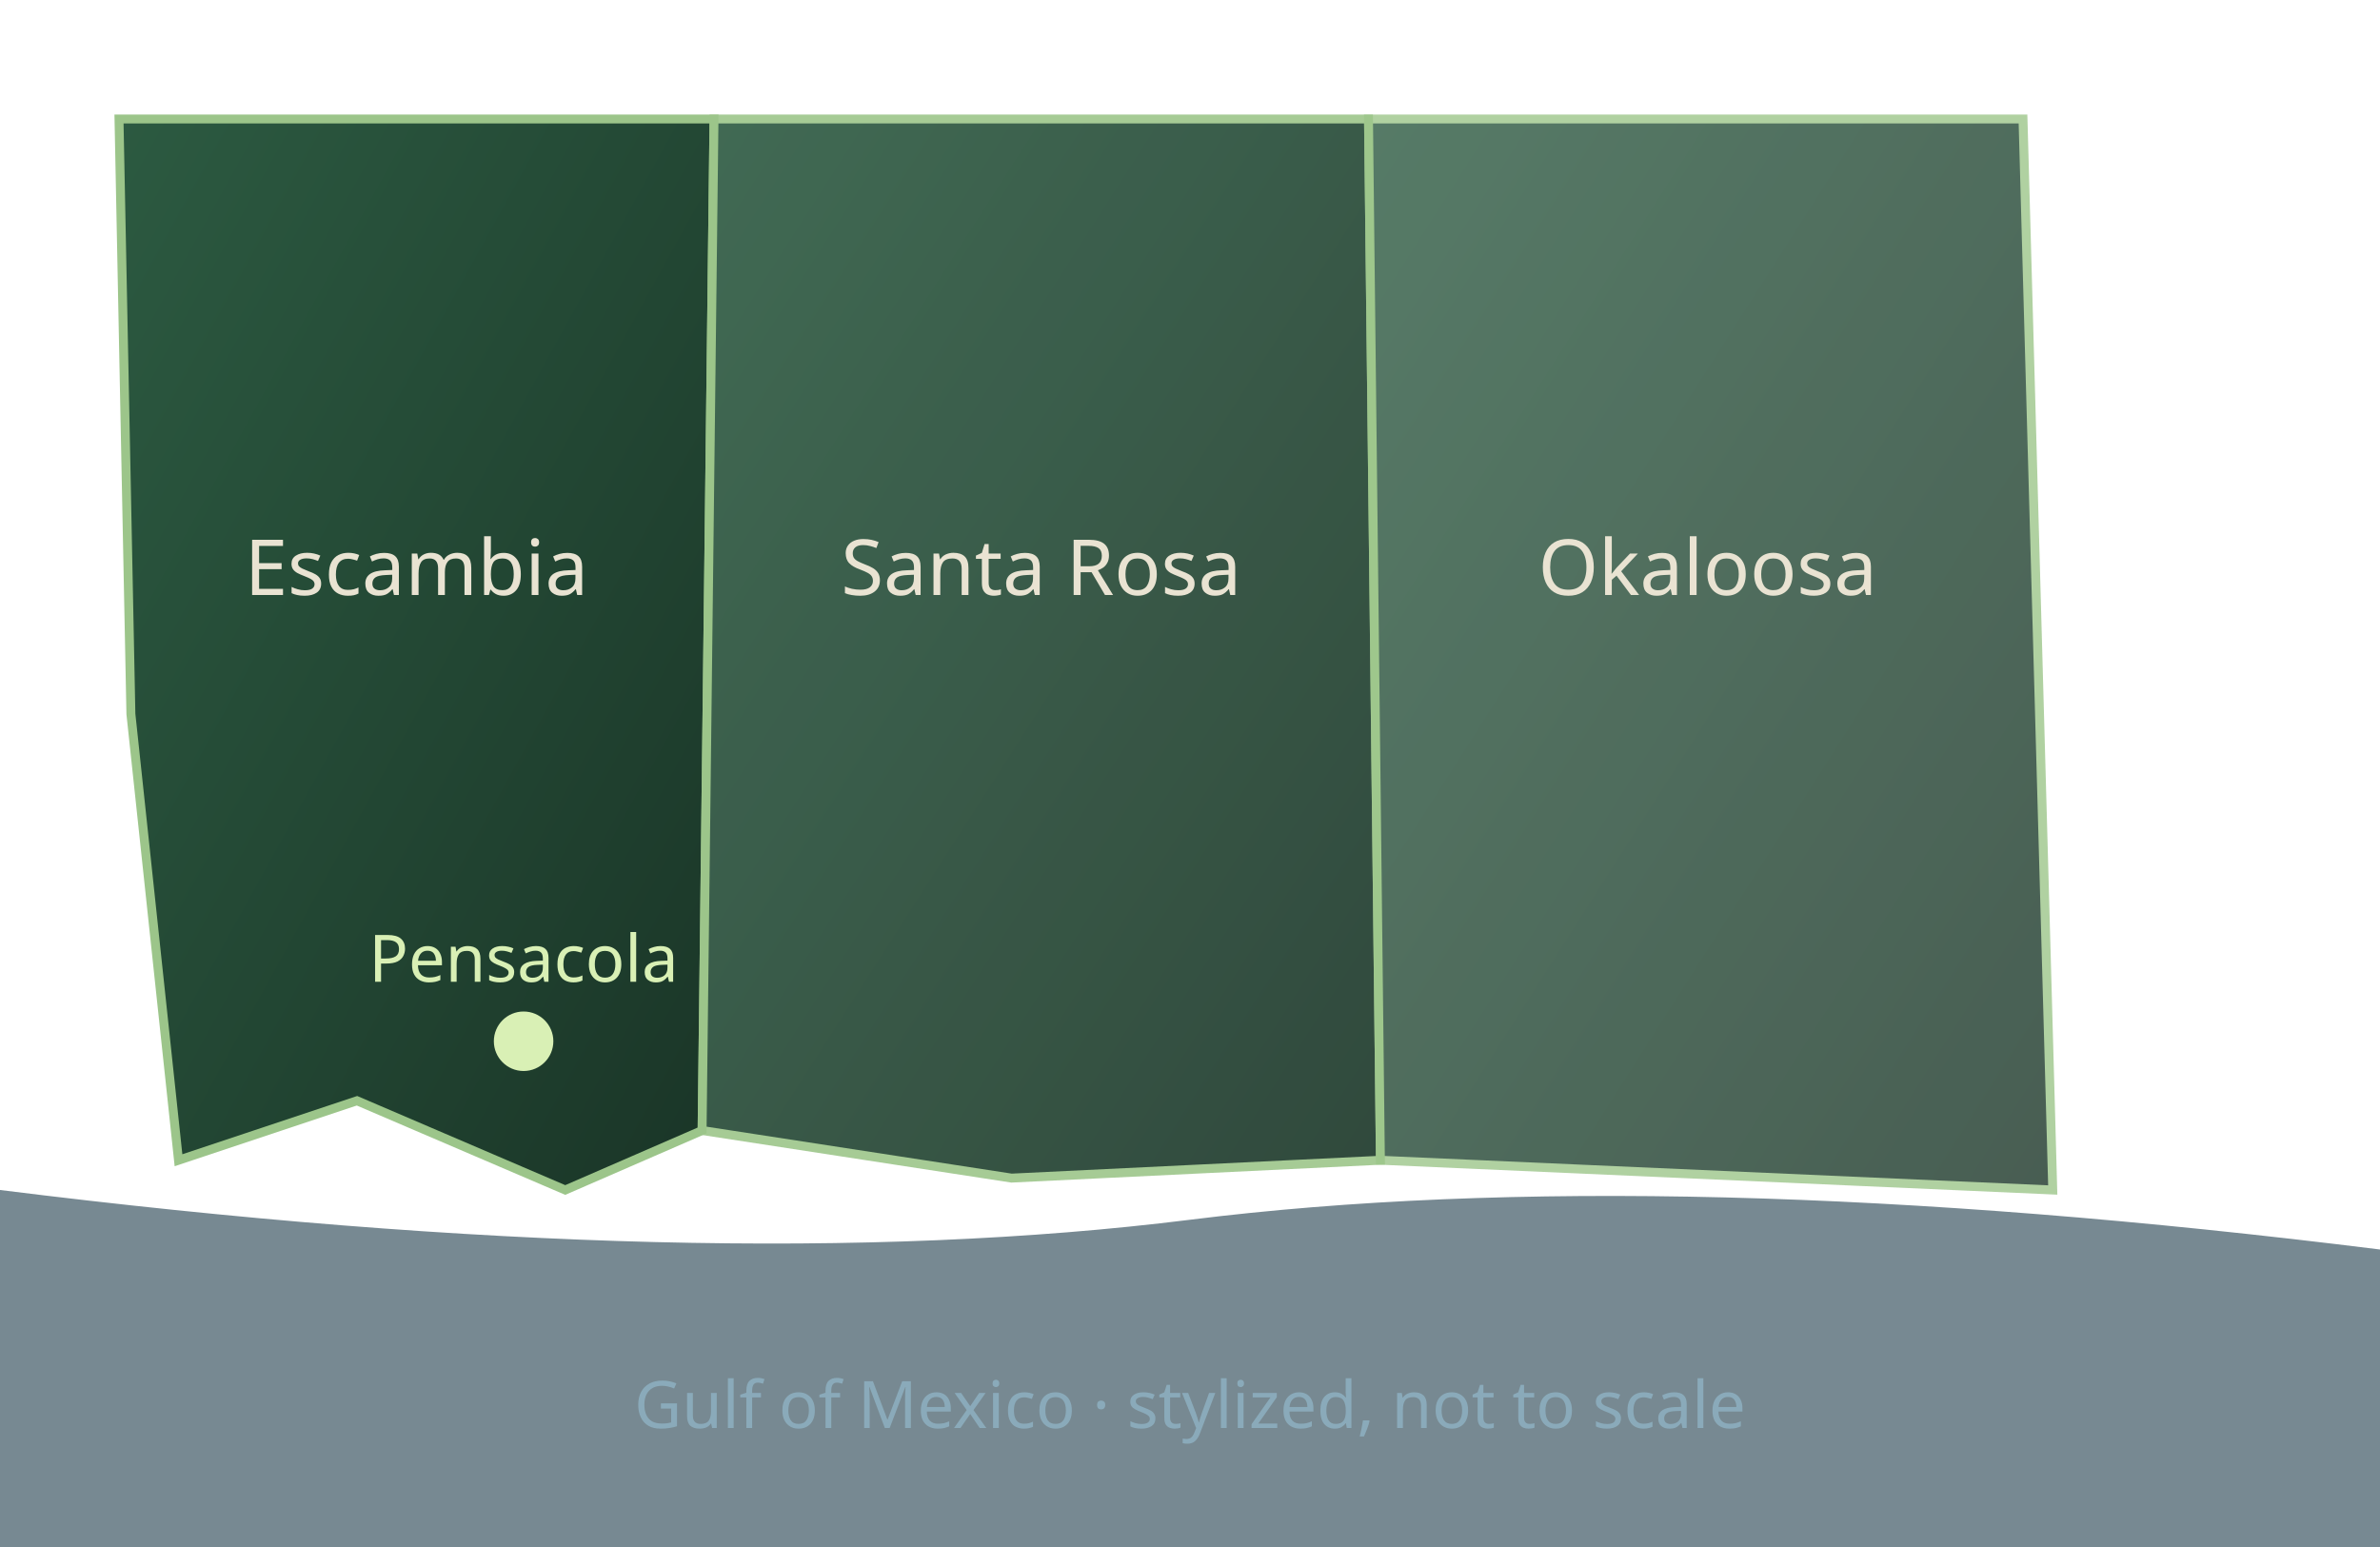
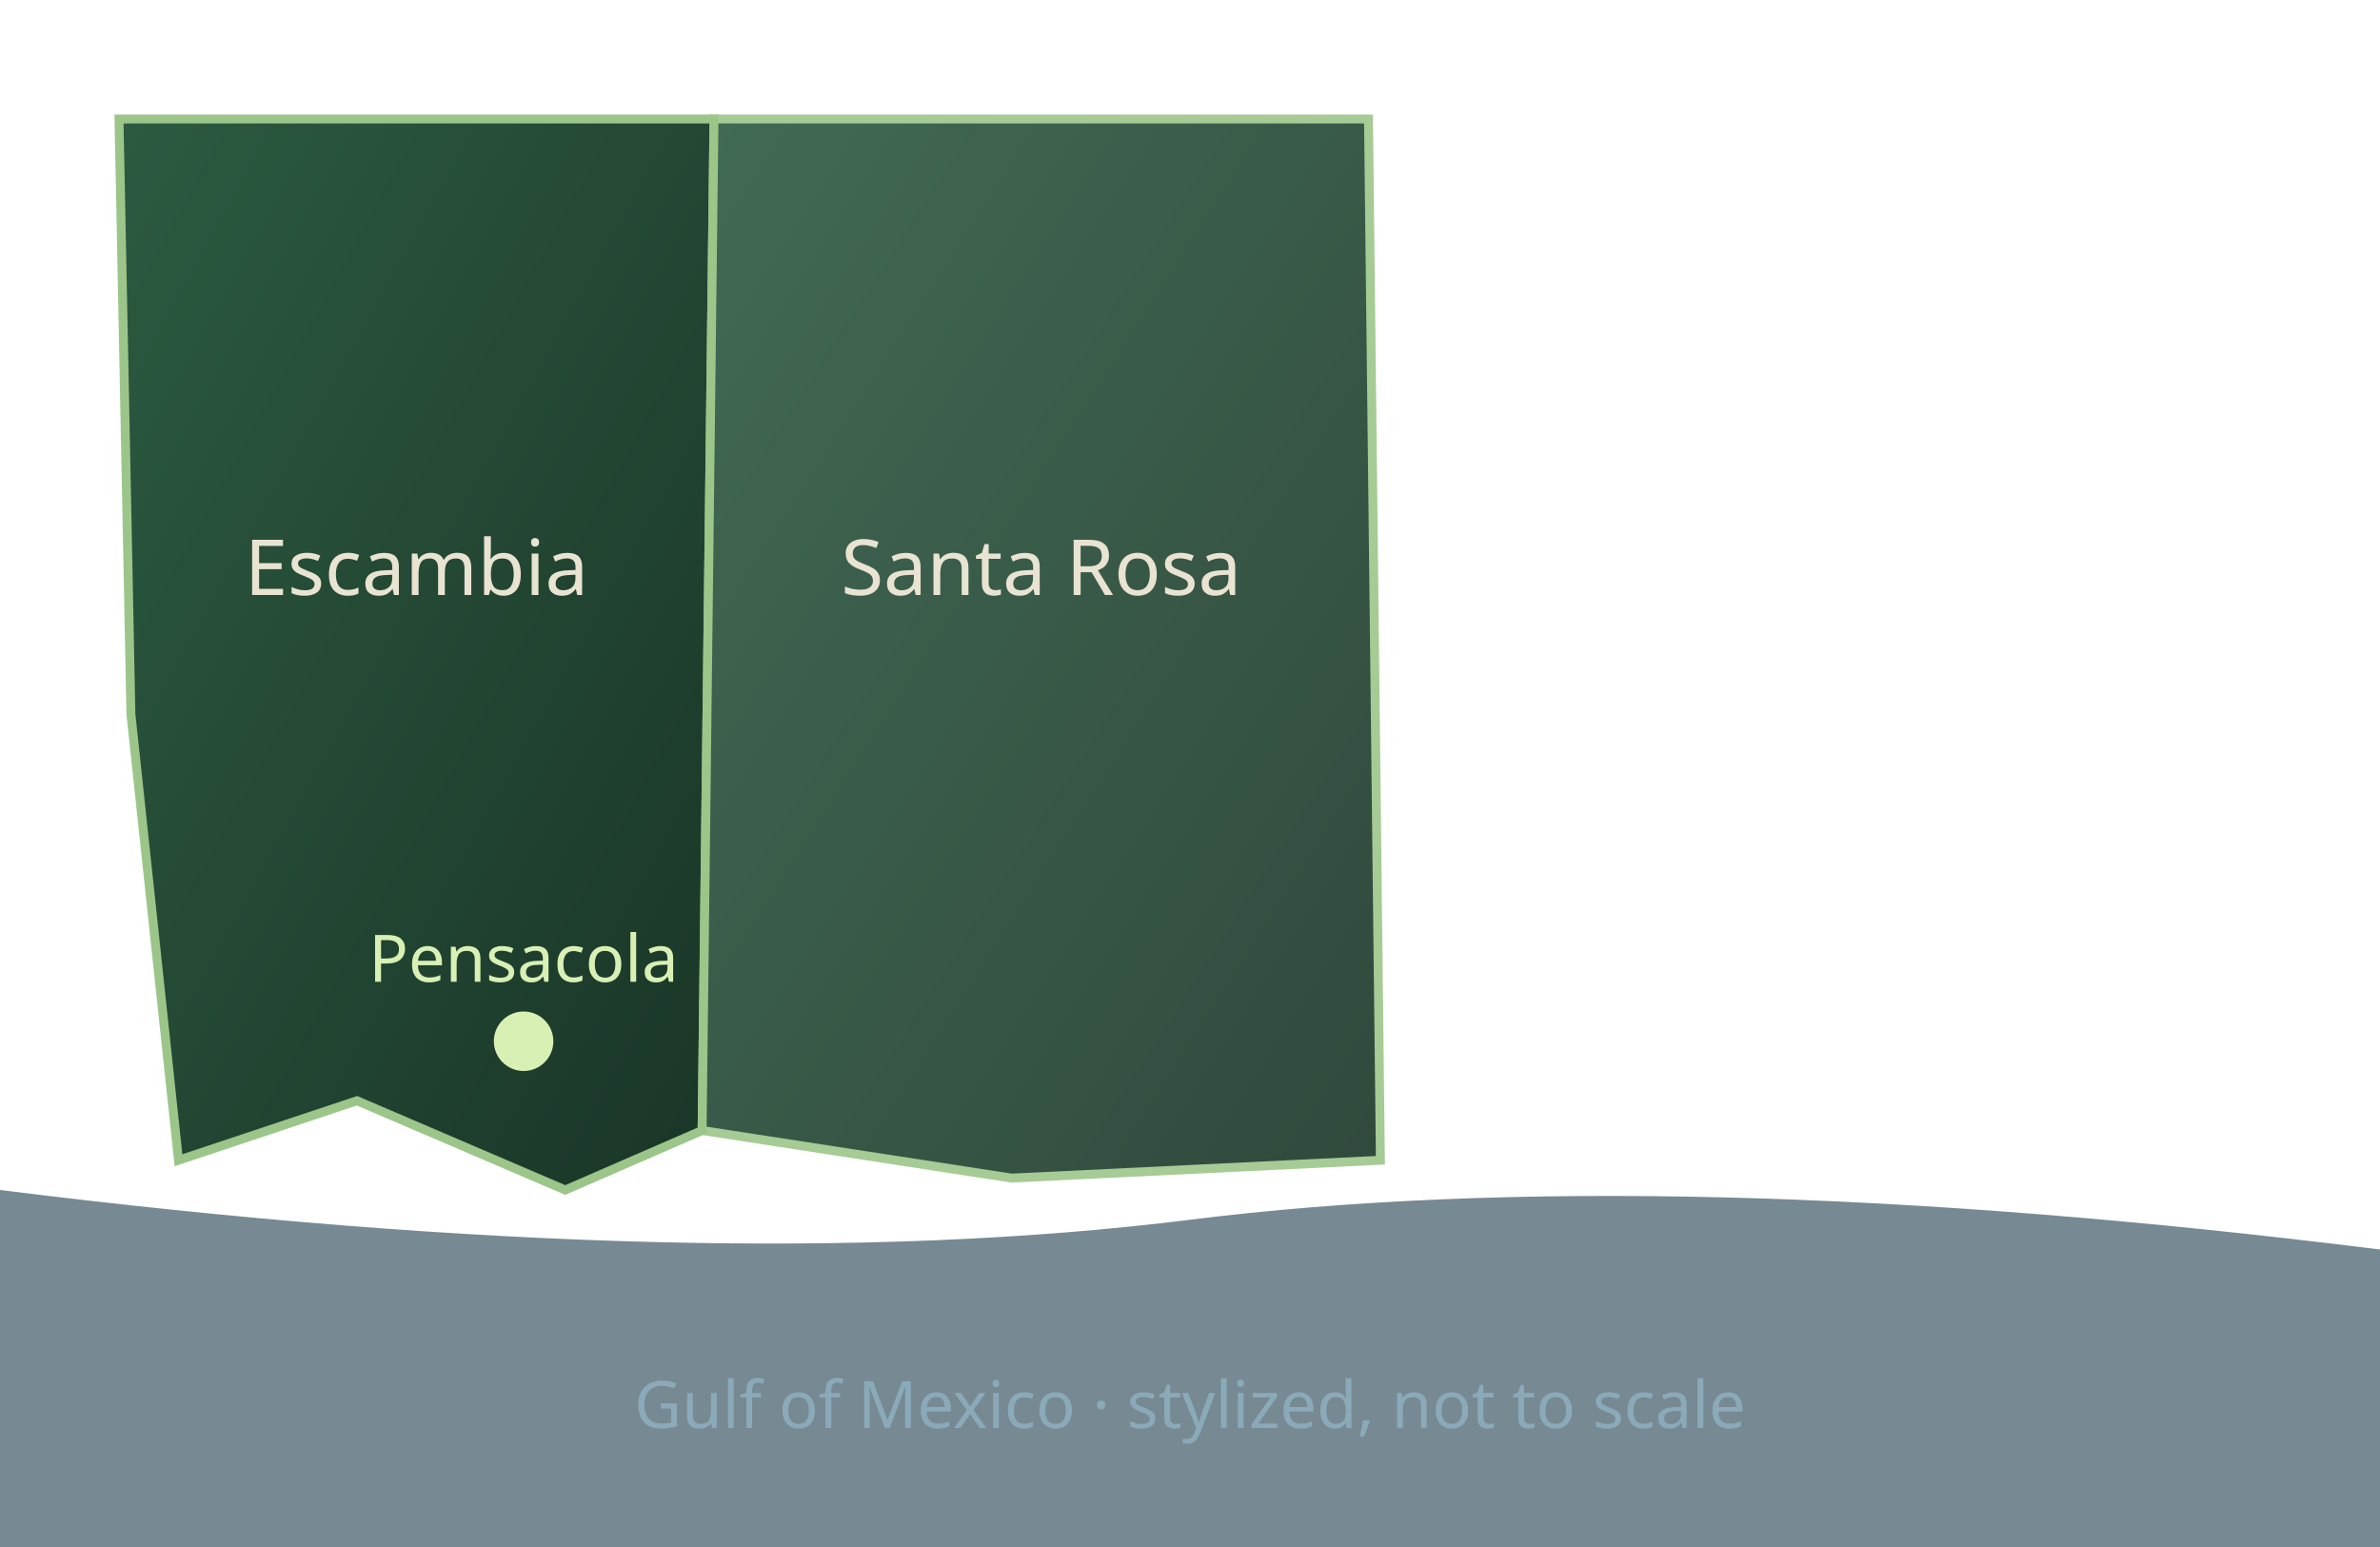
<svg xmlns="http://www.w3.org/2000/svg" viewBox="0 0 400 260" font-family="system-ui,sans-serif">
  <defs>
    <linearGradient id="g" x1="0" y1="0" x2="1" y2="1">
      <stop offset="0" stop-color="#2c5a41" />
      <stop offset="1" stop-color="#1a3527" />
    </linearGradient>
  </defs>
  <rect width="400" height="260" fill="none" />
  <path d="M0 200 Q120 215 200 205 T400 210 V260 H0Z" fill="#1d3a4a" opacity=".6" />
  <path d="M20 20 L120 20 L118 190 L95 200 L60 185 L30 195 L22 120Z" fill="url(#g)" stroke="#9cc58a" stroke-width="1.5" />
  <path d="M120 20 L230 20 L232 195 L170 198 L118 190Z" fill="url(#g)" stroke="#9cc58a" stroke-width="1.5" opacity=".9" />
-   <path d="M230 20 L340 20 L345 200 L232 195Z" fill="url(#g)" stroke="#9cc58a" stroke-width="1.5" opacity=".8" />
  <g fill="#e9e3d2" font-size="13" text-anchor="middle">
    <text x="70" y="100">Escambia</text>
    <text x="175" y="100">Santa Rosa</text>
-     <text x="287" y="100">Okaloosa</text>
  </g>
  <circle cx="88" cy="175" r="5" fill="#d9f0b5" />
  <text x="88" y="165" fill="#d9f0b5" font-size="11" text-anchor="middle">Pensacola</text>
  <text x="200" y="240" fill="#8fb3c4" font-size="11" text-anchor="middle" opacity=".8">Gulf of Mexico · stylized, not to scale</text>
</svg>
